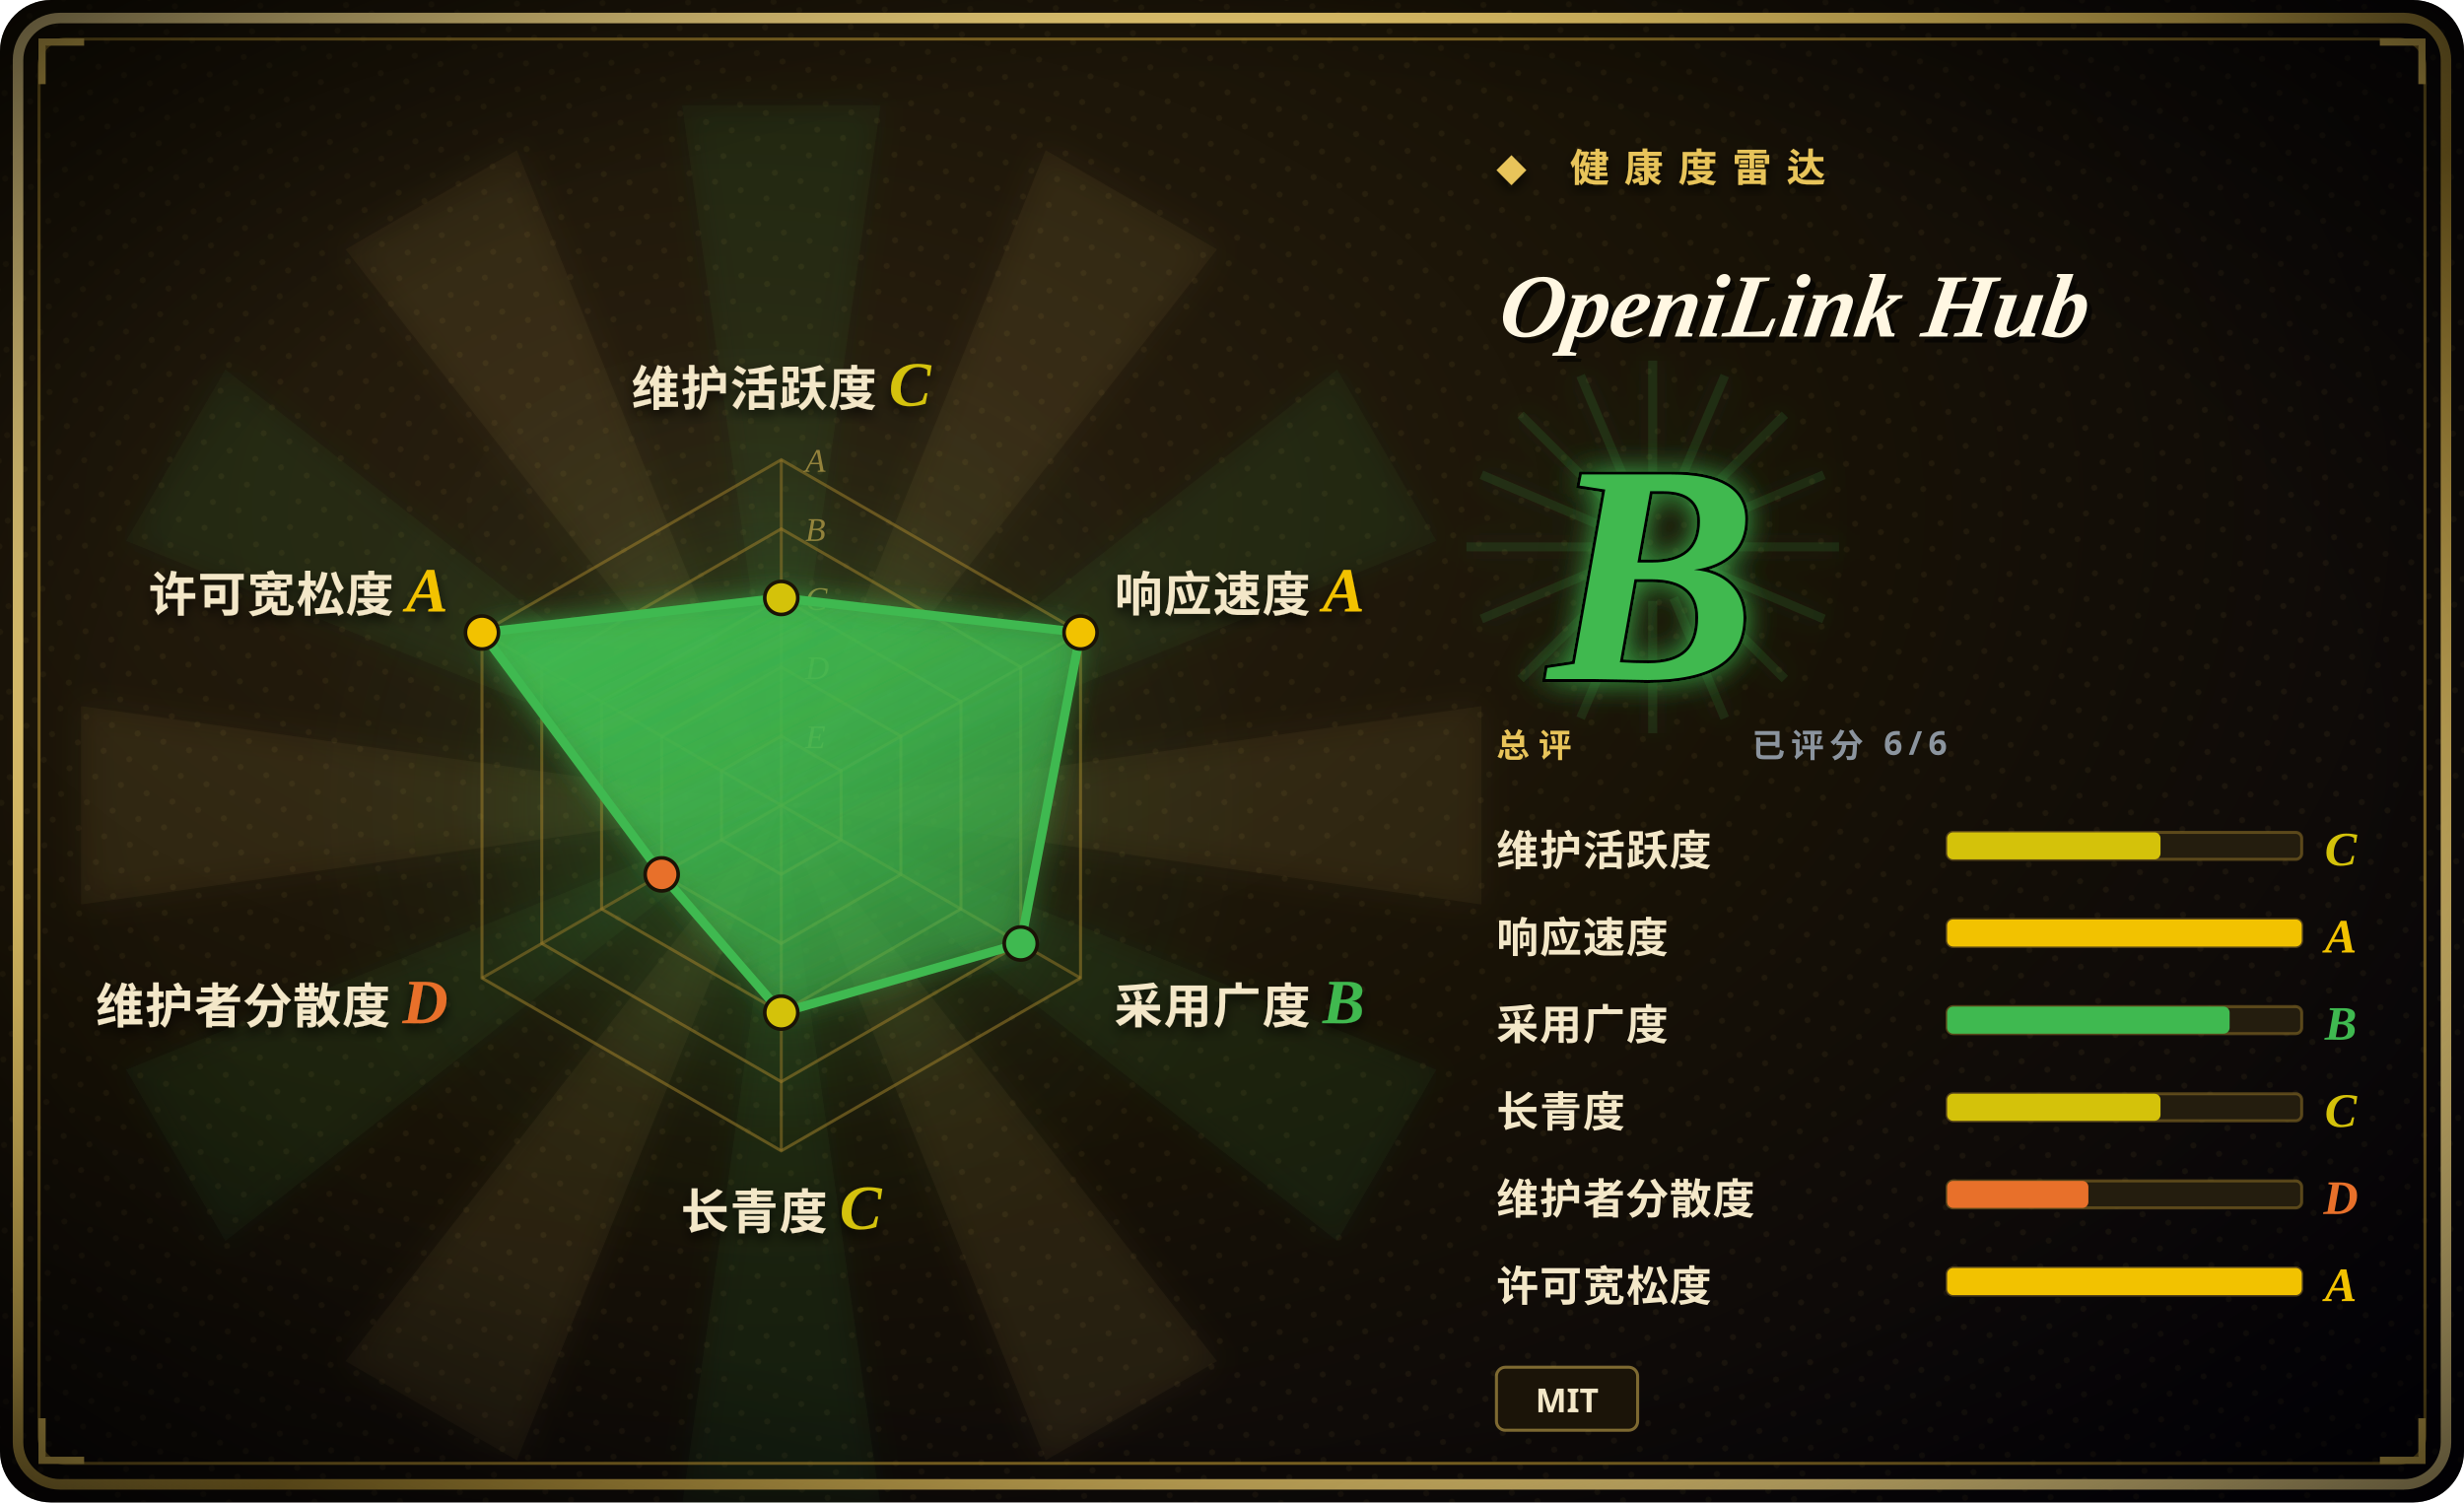
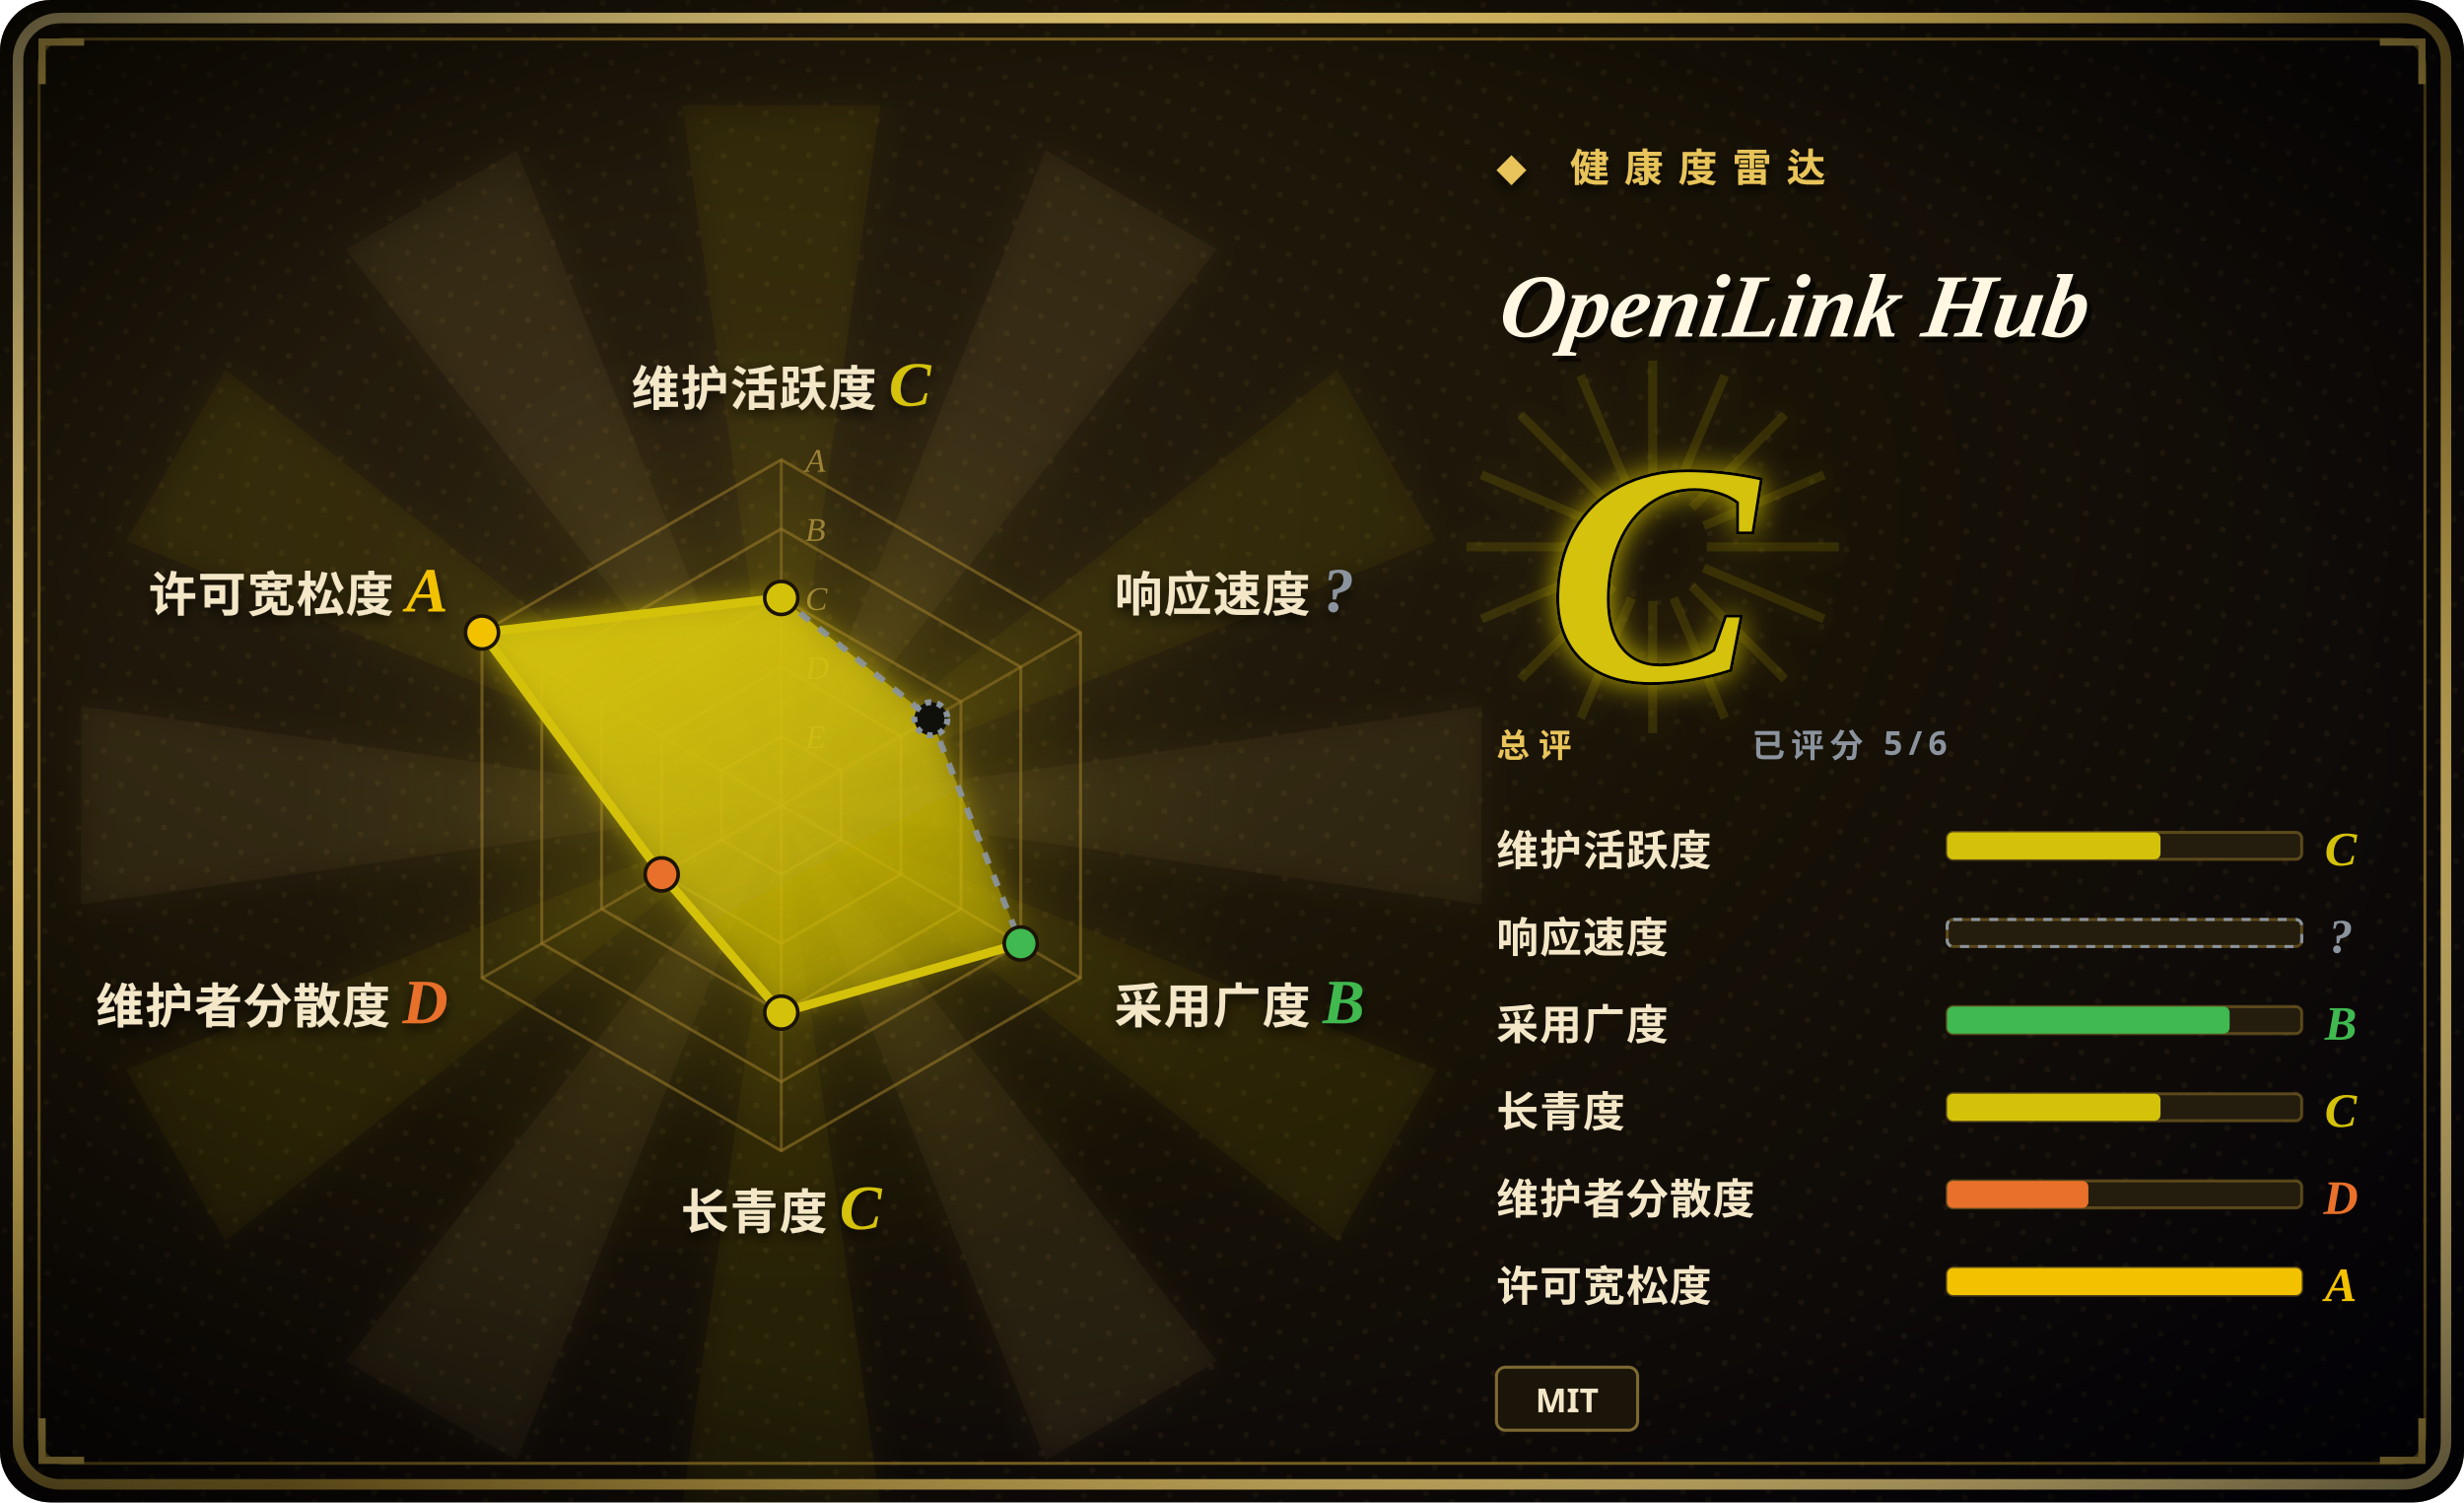
<svg xmlns="http://www.w3.org/2000/svg" width="820" height="500" viewBox="0 0 820 500">
  <defs>
    <radialGradient id="bg" cx="30%" cy="34%" r="90%">
      <stop offset="0%" stop-color="#2a2010" />
      <stop offset="48%" stop-color="#181206" />
      <stop offset="100%" stop-color="#05030a" />
    </radialGradient>
    <radialGradient id="vig" cx="50%" cy="50%" r="72%">
      <stop offset="62%" stop-color="#000000" stop-opacity="0" />
      <stop offset="100%" stop-color="#000000" stop-opacity="0.72" />
    </radialGradient>
    <linearGradient id="frame" x1="0" y1="0" x2="1" y2="1">
      <stop offset="0%" stop-color="#f6dd92" />
      <stop offset="45%" stop-color="#E8C45A" />
      <stop offset="55%" stop-color="#9c7d2a" />
      <stop offset="100%" stop-color="#f6dd92" />
    </linearGradient>
    <linearGradient id="poly" x1="0" y1="0" x2="0.7" y2="1">
-       <stop offset="0%" stop-color="#3FB950" stop-opacity="0.92" />
-       <stop offset="100%" stop-color="#3FB950" stop-opacity="0.34" />
+       <stop offset="0%" stop-color="#D4C20A" stop-opacity="0.92" />
+       <stop offset="100%" stop-color="#D4C20A" stop-opacity="0.34" />
    </linearGradient>
    <radialGradient id="halo" cx="50%" cy="50%" r="50%">
-       <stop offset="0%" stop-color="#3FB950" stop-opacity="0.34" />
-       <stop offset="68%" stop-color="#3FB950" stop-opacity="0.04" />
-       <stop offset="100%" stop-color="#3FB950" stop-opacity="0" />
+       <stop offset="0%" stop-color="#D4C20A" stop-opacity="0.34" />
+       <stop offset="68%" stop-color="#D4C20A" stop-opacity="0.04" />
+       <stop offset="100%" stop-color="#D4C20A" stop-opacity="0" />
    </radialGradient>
    <filter id="glow" x="-60%" y="-60%" width="220%" height="220%">
      <feGaussianBlur stdDeviation="5" result="b" />
      <feMerge>
        <feMergeNode in="b" />
        <feMergeNode in="SourceGraphic" />
      </feMerge>
    </filter>
    <filter id="soft" x="-30%" y="-30%" width="160%" height="160%">
      <feDropShadow dx="0" dy="2" stdDeviation="2" flood-color="#000" flood-opacity="0.7" />
    </filter>
    <pattern id="halftone" width="9" height="9" patternUnits="userSpaceOnUse" patternTransform="rotate(18)">
      <circle cx="2" cy="2" r="1" fill="#E8C45A" fill-opacity="0.06" />
    </pattern>
  </defs>
  <rect width="820" height="500" rx="17" fill="url(#bg)" />
  <rect width="820" height="500" rx="17" fill="url(#halftone)" />
  <g opacity="0.5" filter="url(#glow)">
    <path d="M260,268 L493,235 L493,301 Z" fill="#E8C45A" fill-opacity="0.10" />
-     <path d="M260,268 L478,356 L445,413 Z" fill="#3FB950" fill-opacity="0.10" />
+     <path d="M260,268 L478,356 L445,413 Z" fill="#D4C20A" fill-opacity="0.10" />
    <path d="M260,268 L405,453 L348,486 Z" fill="#E8C45A" fill-opacity="0.10" />
-     <path d="M260,268 L293,501 L227,501 Z" fill="#3FB950" fill-opacity="0.10" />
+     <path d="M260,268 L293,501 L227,501 Z" fill="#D4C20A" fill-opacity="0.10" />
    <path d="M260,268 L172,486 L115,453 Z" fill="#E8C45A" fill-opacity="0.10" />
-     <path d="M260,268 L75,413 L42,356 Z" fill="#3FB950" fill-opacity="0.10" />
+     <path d="M260,268 L75,413 L42,356 Z" fill="#D4C20A" fill-opacity="0.10" />
    <path d="M260,268 L27,301 L27,235 Z" fill="#E8C45A" fill-opacity="0.10" />
-     <path d="M260,268 L42,180 L75,123 Z" fill="#3FB950" fill-opacity="0.10" />
+     <path d="M260,268 L42,180 L75,123 Z" fill="#D4C20A" fill-opacity="0.10" />
    <path d="M260,268 L115,83 L172,50 Z" fill="#E8C45A" fill-opacity="0.10" />
-     <path d="M260,268 L227,35 L293,35 Z" fill="#3FB950" fill-opacity="0.10" />
+     <path d="M260,268 L227,35 L293,35 Z" fill="#D4C20A" fill-opacity="0.10" />
    <path d="M260,268 L348,50 L405,83 Z" fill="#E8C45A" fill-opacity="0.10" />
-     <path d="M260,268 L445,123 L478,180 Z" fill="#3FB950" fill-opacity="0.10" />
+     <path d="M260,268 L445,123 L478,180 Z" fill="#D4C20A" fill-opacity="0.10" />
  </g>
  <circle cx="260" cy="268" r="161" fill="url(#halo)" />
  <rect x="6" y="6" width="808" height="488" rx="14" fill="none" stroke="url(#frame)" stroke-width="3.5" />
  <rect x="13" y="13" width="794" height="474" rx="9" fill="none" stroke="#9c7d2a" stroke-width="1" stroke-opacity="0.8" />
  <path d="M14,28 L14,14 L28,14" fill="none" stroke="#E8C45A" stroke-width="2.4" />
  <path d="M806,28 L806,14 L792,14" fill="none" stroke="#E8C45A" stroke-width="2.4" />
  <path d="M14,472 L14,486 L28,486" fill="none" stroke="#E8C45A" stroke-width="2.4" />
  <path d="M806,472 L806,486 L792,486" fill="none" stroke="#E8C45A" stroke-width="2.4" />
  <rect width="820" height="500" rx="17" fill="url(#vig)" />
  <polygon points="260.0,153.0 359.6,210.5 359.6,325.5 260.0,383.0 160.4,325.5 160.4,210.5" fill="none" stroke="#9c7d2a" stroke-opacity="0.55" stroke-width="1" />
  <polygon points="260.0,176.0 339.7,222.0 339.7,314.0 260.0,360.0 180.3,314.0 180.3,222.0" fill="none" stroke="#9c7d2a" stroke-opacity="0.55" stroke-width="1" />
  <polygon points="260.0,199.0 319.8,233.5 319.8,302.5 260.0,337.0 200.2,302.5 200.2,233.5" fill="none" stroke="#9c7d2a" stroke-opacity="0.55" stroke-width="1" />
  <polygon points="260.0,222.0 299.8,245.0 299.8,291.0 260.0,314.0 220.2,291.0 220.2,245.0" fill="none" stroke="#9c7d2a" stroke-opacity="0.55" stroke-width="1" />
  <polygon points="260.0,245.0 279.9,256.5 279.9,279.5 260.0,291.0 240.1,279.5 240.1,256.5" fill="none" stroke="#9c7d2a" stroke-opacity="0.55" stroke-width="1" />
  <line x1="260" y1="268" x2="260.0" y2="153.0" stroke="#9c7d2a" stroke-opacity="0.5" stroke-width="1" />
  <line x1="260" y1="268" x2="359.6" y2="210.5" stroke="#9c7d2a" stroke-opacity="0.5" stroke-width="1" />
  <line x1="260" y1="268" x2="359.6" y2="325.5" stroke="#9c7d2a" stroke-opacity="0.5" stroke-width="1" />
  <line x1="260" y1="268" x2="260.0" y2="383.0" stroke="#9c7d2a" stroke-opacity="0.5" stroke-width="1" />
  <line x1="260" y1="268" x2="160.4" y2="325.5" stroke="#9c7d2a" stroke-opacity="0.5" stroke-width="1" />
  <line x1="260" y1="268" x2="160.4" y2="210.5" stroke="#9c7d2a" stroke-opacity="0.5" stroke-width="1" />
  <text x="268" y="157.0" font-size="11" font-style="italic" fill="#E8C45A" fill-opacity="0.55" font-family="'Georgia','Times New Roman',serif">A</text>
  <text x="268" y="180.0" font-size="11" font-style="italic" fill="#E8C45A" fill-opacity="0.55" font-family="'Georgia','Times New Roman',serif">B</text>
  <text x="268" y="203.0" font-size="11" font-style="italic" fill="#E8C45A" fill-opacity="0.55" font-family="'Georgia','Times New Roman',serif">C</text>
  <text x="268" y="226.0" font-size="11" font-style="italic" fill="#E8C45A" fill-opacity="0.55" font-family="'Georgia','Times New Roman',serif">D</text>
  <text x="268" y="249.0" font-size="11" font-style="italic" fill="#E8C45A" fill-opacity="0.55" font-family="'Georgia','Times New Roman',serif">E</text>
-   <polygon points="260.0,199.0 359.6,210.5 339.7,314.0 260.0,337.0 220.2,291.0 160.4,210.5" fill="url(#poly)" filter="url(#glow)" />
-   <line x1="260.0" y1="199.0" x2="359.6" y2="210.5" stroke="#3FB950" stroke-width="3" />
-   <line x1="359.6" y1="210.5" x2="339.7" y2="314.0" stroke="#3FB950" stroke-width="3" />
-   <line x1="339.7" y1="314.0" x2="260.0" y2="337.0" stroke="#3FB950" stroke-width="3" />
-   <line x1="260.0" y1="337.0" x2="220.2" y2="291.0" stroke="#3FB950" stroke-width="3" />
-   <line x1="220.2" y1="291.0" x2="160.4" y2="210.5" stroke="#3FB950" stroke-width="3" />
-   <line x1="160.4" y1="210.5" x2="260.0" y2="199.0" stroke="#3FB950" stroke-width="3" />
+   <polygon points="260.0,199.0 309.8,239.2 339.7,314.0 260.0,337.0 220.2,291.0 160.4,210.5" fill="url(#poly)" filter="url(#glow)" />
+   <line x1="260.0" y1="199.0" x2="309.8" y2="239.2" stroke="#8B949E" stroke-width="2" stroke-dasharray="4 4" stroke-opacity="0.92" />
+   <line x1="309.8" y1="239.2" x2="339.7" y2="314.0" stroke="#8B949E" stroke-width="2" stroke-dasharray="4 4" stroke-opacity="0.92" />
+   <line x1="339.7" y1="314.0" x2="260.0" y2="337.0" stroke="#D4C20A" stroke-width="3" />
+   <line x1="260.0" y1="337.0" x2="220.2" y2="291.0" stroke="#D4C20A" stroke-width="3" />
+   <line x1="220.2" y1="291.0" x2="160.4" y2="210.5" stroke="#D4C20A" stroke-width="3" />
+   <line x1="160.4" y1="210.5" x2="260.0" y2="199.0" stroke="#D4C20A" stroke-width="3" />
  <circle cx="260.0" cy="199.0" r="5.5" fill="#D4C20A" stroke="#1a1306" stroke-width="1.2" />
-   <circle cx="359.6" cy="210.5" r="5.5" fill="#F2C200" stroke="#1a1306" stroke-width="1.2" />
+   <circle cx="309.8" cy="239.2" r="5.5" fill="#10100b" stroke="#8B949E" stroke-width="2" stroke-dasharray="2 2" />
  <circle cx="339.7" cy="314.0" r="5.5" fill="#3FB950" stroke="#1a1306" stroke-width="1.2" />
  <circle cx="260.0" cy="337.0" r="5.5" fill="#D4C20A" stroke="#1a1306" stroke-width="1.2" />
  <circle cx="220.2" cy="291.0" r="5.5" fill="#E8702A" stroke="#1a1306" stroke-width="1.2" />
  <circle cx="160.4" cy="210.5" r="5.5" fill="#F2C200" stroke="#1a1306" stroke-width="1.2" />
  <text x="260.0" y="135.0" font-size="16" font-weight="900" fill="#f3e7c8" text-anchor="middle" font-family="'PingFang SC','Hiragino Sans GB','Heiti SC','Microsoft YaHei',sans-serif" letter-spacing="0.4" filter="url(#soft)">维护活跃度 <tspan fill="#D4C20A" font-family="'Georgia','Times New Roman',serif" font-style="italic" font-size="21">C</tspan>
  </text>
-   <text x="370.9" y="203.5" font-size="16" font-weight="900" fill="#f3e7c8" text-anchor="start" font-family="'PingFang SC','Hiragino Sans GB','Heiti SC','Microsoft YaHei',sans-serif" letter-spacing="0.4" filter="url(#soft)">响应速度 <tspan fill="#F2C200" font-family="'Georgia','Times New Roman',serif" font-style="italic" font-size="21">A</tspan>
+   <text x="370.9" y="203.5" font-size="16" font-weight="900" fill="#f3e7c8" text-anchor="start" font-family="'PingFang SC','Hiragino Sans GB','Heiti SC','Microsoft YaHei',sans-serif" letter-spacing="0.4" filter="url(#soft)">响应速度 <tspan fill="#8B949E" font-family="'Georgia','Times New Roman',serif" font-style="italic" font-size="21">?</tspan>
  </text>
  <text x="370.9" y="340.5" font-size="16" font-weight="900" fill="#f3e7c8" text-anchor="start" font-family="'PingFang SC','Hiragino Sans GB','Heiti SC','Microsoft YaHei',sans-serif" letter-spacing="0.4" filter="url(#soft)">采用广度 <tspan fill="#3FB950" font-family="'Georgia','Times New Roman',serif" font-style="italic" font-size="21">B</tspan>
  </text>
  <text x="260.0" y="409.0" font-size="16" font-weight="900" fill="#f3e7c8" text-anchor="middle" font-family="'PingFang SC','Hiragino Sans GB','Heiti SC','Microsoft YaHei',sans-serif" letter-spacing="0.4" filter="url(#soft)">长青度 <tspan fill="#D4C20A" font-family="'Georgia','Times New Roman',serif" font-style="italic" font-size="21">C</tspan>
  </text>
  <text x="149.1" y="340.5" font-size="16" font-weight="900" fill="#f3e7c8" text-anchor="end" font-family="'PingFang SC','Hiragino Sans GB','Heiti SC','Microsoft YaHei',sans-serif" letter-spacing="0.4" filter="url(#soft)">维护者分散度 <tspan fill="#E8702A" font-family="'Georgia','Times New Roman',serif" font-style="italic" font-size="21">D</tspan>
  </text>
  <text x="149.1" y="203.5" font-size="16" font-weight="900" fill="#f3e7c8" text-anchor="end" font-family="'PingFang SC','Hiragino Sans GB','Heiti SC','Microsoft YaHei',sans-serif" letter-spacing="0.4" filter="url(#soft)">许可宽松度 <tspan fill="#F2C200" font-family="'Georgia','Times New Roman',serif" font-style="italic" font-size="21">A</tspan>
  </text>
  <text x="498" y="60" font-size="13" letter-spacing="5" fill="#E8C45A" font-weight="900" font-family="'PingFang SC','Hiragino Sans GB','Heiti SC','Microsoft YaHei',sans-serif" filter="url(#soft)">◆ 健康度雷达</text>
  <g transform="translate(498,112) skewX(-9)">
    <text x="2" y="2" font-size="30" font-weight="900" font-style="italic" fill="#000" fill-opacity="0.6" font-family="'Georgia','Times New Roman',serif">OpeniLink Hub</text>
    <text x="0" y="0" font-size="30" font-weight="900" font-style="italic" fill="#fff7e2" font-family="'Georgia','Times New Roman',serif">OpeniLink Hub</text>
  </g>
  <line x1="498" y1="124" x2="648" y2="124" stroke="url(#frame)" stroke-width="2" />
  <g opacity="0.85" filter="url(#glow)">
-     <line x1="568" y1="182" x2="612" y2="182" stroke="#3FB950" stroke-opacity="0.16" stroke-width="3" />
-     <line x1="567" y1="189" x2="607" y2="206" stroke="#3FB950" stroke-opacity="0.16" stroke-width="3" />
-     <line x1="563" y1="195" x2="594" y2="226" stroke="#3FB950" stroke-opacity="0.16" stroke-width="3" />
-     <line x1="557" y1="199" x2="574" y2="239" stroke="#3FB950" stroke-opacity="0.16" stroke-width="3" />
-     <line x1="550" y1="200" x2="550" y2="244" stroke="#3FB950" stroke-opacity="0.16" stroke-width="3" />
-     <line x1="543" y1="199" x2="526" y2="239" stroke="#3FB950" stroke-opacity="0.16" stroke-width="3" />
-     <line x1="537" y1="195" x2="506" y2="226" stroke="#3FB950" stroke-opacity="0.16" stroke-width="3" />
-     <line x1="533" y1="189" x2="493" y2="206" stroke="#3FB950" stroke-opacity="0.16" stroke-width="3" />
-     <line x1="532" y1="182" x2="488" y2="182" stroke="#3FB950" stroke-opacity="0.16" stroke-width="3" />
-     <line x1="533" y1="175" x2="493" y2="158" stroke="#3FB950" stroke-opacity="0.16" stroke-width="3" />
-     <line x1="537" y1="169" x2="506" y2="138" stroke="#3FB950" stroke-opacity="0.16" stroke-width="3" />
-     <line x1="543" y1="165" x2="526" y2="125" stroke="#3FB950" stroke-opacity="0.16" stroke-width="3" />
-     <line x1="550" y1="164" x2="550" y2="120" stroke="#3FB950" stroke-opacity="0.16" stroke-width="3" />
-     <line x1="557" y1="165" x2="574" y2="125" stroke="#3FB950" stroke-opacity="0.16" stroke-width="3" />
-     <line x1="563" y1="169" x2="594" y2="138" stroke="#3FB950" stroke-opacity="0.16" stroke-width="3" />
-     <line x1="567" y1="175" x2="607" y2="158" stroke="#3FB950" stroke-opacity="0.16" stroke-width="3" />
+     <line x1="568" y1="182" x2="612" y2="182" stroke="#D4C20A" stroke-opacity="0.16" stroke-width="3" />
+     <line x1="567" y1="189" x2="607" y2="206" stroke="#D4C20A" stroke-opacity="0.16" stroke-width="3" />
+     <line x1="563" y1="195" x2="594" y2="226" stroke="#D4C20A" stroke-opacity="0.16" stroke-width="3" />
+     <line x1="557" y1="199" x2="574" y2="239" stroke="#D4C20A" stroke-opacity="0.16" stroke-width="3" />
+     <line x1="550" y1="200" x2="550" y2="244" stroke="#D4C20A" stroke-opacity="0.16" stroke-width="3" />
+     <line x1="543" y1="199" x2="526" y2="239" stroke="#D4C20A" stroke-opacity="0.16" stroke-width="3" />
+     <line x1="537" y1="195" x2="506" y2="226" stroke="#D4C20A" stroke-opacity="0.16" stroke-width="3" />
+     <line x1="533" y1="189" x2="493" y2="206" stroke="#D4C20A" stroke-opacity="0.16" stroke-width="3" />
+     <line x1="532" y1="182" x2="488" y2="182" stroke="#D4C20A" stroke-opacity="0.16" stroke-width="3" />
+     <line x1="533" y1="175" x2="493" y2="158" stroke="#D4C20A" stroke-opacity="0.16" stroke-width="3" />
+     <line x1="537" y1="169" x2="506" y2="138" stroke="#D4C20A" stroke-opacity="0.16" stroke-width="3" />
+     <line x1="543" y1="165" x2="526" y2="125" stroke="#D4C20A" stroke-opacity="0.16" stroke-width="3" />
+     <line x1="550" y1="164" x2="550" y2="120" stroke="#D4C20A" stroke-opacity="0.16" stroke-width="3" />
+     <line x1="557" y1="165" x2="574" y2="125" stroke="#D4C20A" stroke-opacity="0.16" stroke-width="3" />
+     <line x1="563" y1="169" x2="594" y2="138" stroke="#D4C20A" stroke-opacity="0.16" stroke-width="3" />
+     <line x1="567" y1="175" x2="607" y2="158" stroke="#D4C20A" stroke-opacity="0.16" stroke-width="3" />
  </g>
-   <text x="550" y="226" font-size="104" font-weight="900" font-style="italic" text-anchor="middle" fill="#3FB950" stroke="#000" stroke-width="2" paint-order="stroke" font-family="'Georgia','Times New Roman',serif" filter="url(#glow)">B</text>
+   <text x="550" y="226" font-size="104" font-weight="900" font-style="italic" text-anchor="middle" fill="#D4C20A" stroke="#000" stroke-width="2" paint-order="stroke" font-family="'Georgia','Times New Roman',serif" filter="url(#glow)">C</text>
  <text x="498" y="252" font-size="11" letter-spacing="3" fill="#E8C45A" font-family="'PingFang SC','Hiragino Sans GB','Heiti SC','Microsoft YaHei',sans-serif" font-weight="900">总评</text>
-   <text x="648" y="252" font-size="11" letter-spacing="2" fill="#8B949E" font-family="'PingFang SC','Hiragino Sans GB','Heiti SC','Microsoft YaHei',sans-serif" font-weight="900" text-anchor="end">已评分 6/6</text>
+   <text x="648" y="252" font-size="11" letter-spacing="2" fill="#8B949E" font-family="'PingFang SC','Hiragino Sans GB','Heiti SC','Microsoft YaHei',sans-serif" font-weight="900" text-anchor="end">已评分 5/6</text>
  <text x="498" y="288" font-size="14" font-weight="900" fill="#f3e7c8" font-family="'PingFang SC','Hiragino Sans GB','Heiti SC','Microsoft YaHei',sans-serif" letter-spacing="0.4">维护活跃度</text>
  <rect x="648" y="277" width="118" height="9" rx="2" fill="#241d0e" stroke="#9c7d2a" stroke-opacity="0.5" />
  <rect x="648" y="277" width="71" height="9" rx="2" fill="#D4C20A" />
  <text x="779" y="288" font-size="16" font-weight="900" font-style="italic" fill="#D4C20A" font-family="'Georgia','Times New Roman',serif" text-anchor="middle">C</text>
  <text x="498" y="317" font-size="14" font-weight="900" fill="#f3e7c8" font-family="'PingFang SC','Hiragino Sans GB','Heiti SC','Microsoft YaHei',sans-serif" letter-spacing="0.4">响应速度</text>
  <rect x="648" y="306" width="118" height="9" rx="2" fill="#241d0e" stroke="#9c7d2a" stroke-opacity="0.5" />
-   <rect x="648" y="306" width="118" height="9" rx="2" fill="#F2C200" />
-   <text x="779" y="317" font-size="16" font-weight="900" font-style="italic" fill="#F2C200" font-family="'Georgia','Times New Roman',serif" text-anchor="middle">A</text>
+   <rect x="648" y="306" width="118" height="9" rx="2" fill="none" stroke="#8B949E" stroke-dasharray="3 3" />
+   <text x="779" y="317" font-size="16" font-weight="900" font-style="italic" fill="#8B949E" font-family="'Georgia','Times New Roman',serif" text-anchor="middle">?</text>
  <text x="498" y="346" font-size="14" font-weight="900" fill="#f3e7c8" font-family="'PingFang SC','Hiragino Sans GB','Heiti SC','Microsoft YaHei',sans-serif" letter-spacing="0.4">采用广度</text>
  <rect x="648" y="335" width="118" height="9" rx="2" fill="#241d0e" stroke="#9c7d2a" stroke-opacity="0.5" />
  <rect x="648" y="335" width="94" height="9" rx="2" fill="#3FB950" />
  <text x="779" y="346" font-size="16" font-weight="900" font-style="italic" fill="#3FB950" font-family="'Georgia','Times New Roman',serif" text-anchor="middle">B</text>
  <text x="498" y="375" font-size="14" font-weight="900" fill="#f3e7c8" font-family="'PingFang SC','Hiragino Sans GB','Heiti SC','Microsoft YaHei',sans-serif" letter-spacing="0.4">长青度</text>
  <rect x="648" y="364" width="118" height="9" rx="2" fill="#241d0e" stroke="#9c7d2a" stroke-opacity="0.5" />
  <rect x="648" y="364" width="71" height="9" rx="2" fill="#D4C20A" />
  <text x="779" y="375" font-size="16" font-weight="900" font-style="italic" fill="#D4C20A" font-family="'Georgia','Times New Roman',serif" text-anchor="middle">C</text>
  <text x="498" y="404" font-size="14" font-weight="900" fill="#f3e7c8" font-family="'PingFang SC','Hiragino Sans GB','Heiti SC','Microsoft YaHei',sans-serif" letter-spacing="0.4">维护者分散度</text>
  <rect x="648" y="393" width="118" height="9" rx="2" fill="#241d0e" stroke="#9c7d2a" stroke-opacity="0.5" />
  <rect x="648" y="393" width="47" height="9" rx="2" fill="#E8702A" />
  <text x="779" y="404" font-size="16" font-weight="900" font-style="italic" fill="#E8702A" font-family="'Georgia','Times New Roman',serif" text-anchor="middle">D</text>
  <text x="498" y="433" font-size="14" font-weight="900" fill="#f3e7c8" font-family="'PingFang SC','Hiragino Sans GB','Heiti SC','Microsoft YaHei',sans-serif" letter-spacing="0.4">许可宽松度</text>
  <rect x="648" y="422" width="118" height="9" rx="2" fill="#241d0e" stroke="#9c7d2a" stroke-opacity="0.5" />
  <rect x="648" y="422" width="118" height="9" rx="2" fill="#F2C200" />
  <text x="779" y="433" font-size="16" font-weight="900" font-style="italic" fill="#F2C200" font-family="'Georgia','Times New Roman',serif" text-anchor="middle">A</text>
  <rect x="498" y="455" width="47" height="21" rx="3" fill="#1b1408" stroke="#E8C45A" stroke-opacity="0.5" />
  <text x="521.5" y="470" font-size="11" font-weight="700" fill="#f3e7c8" text-anchor="middle" font-family="'PingFang SC','Hiragino Sans GB','Heiti SC','Microsoft YaHei',sans-serif">MIT</text>
</svg>
